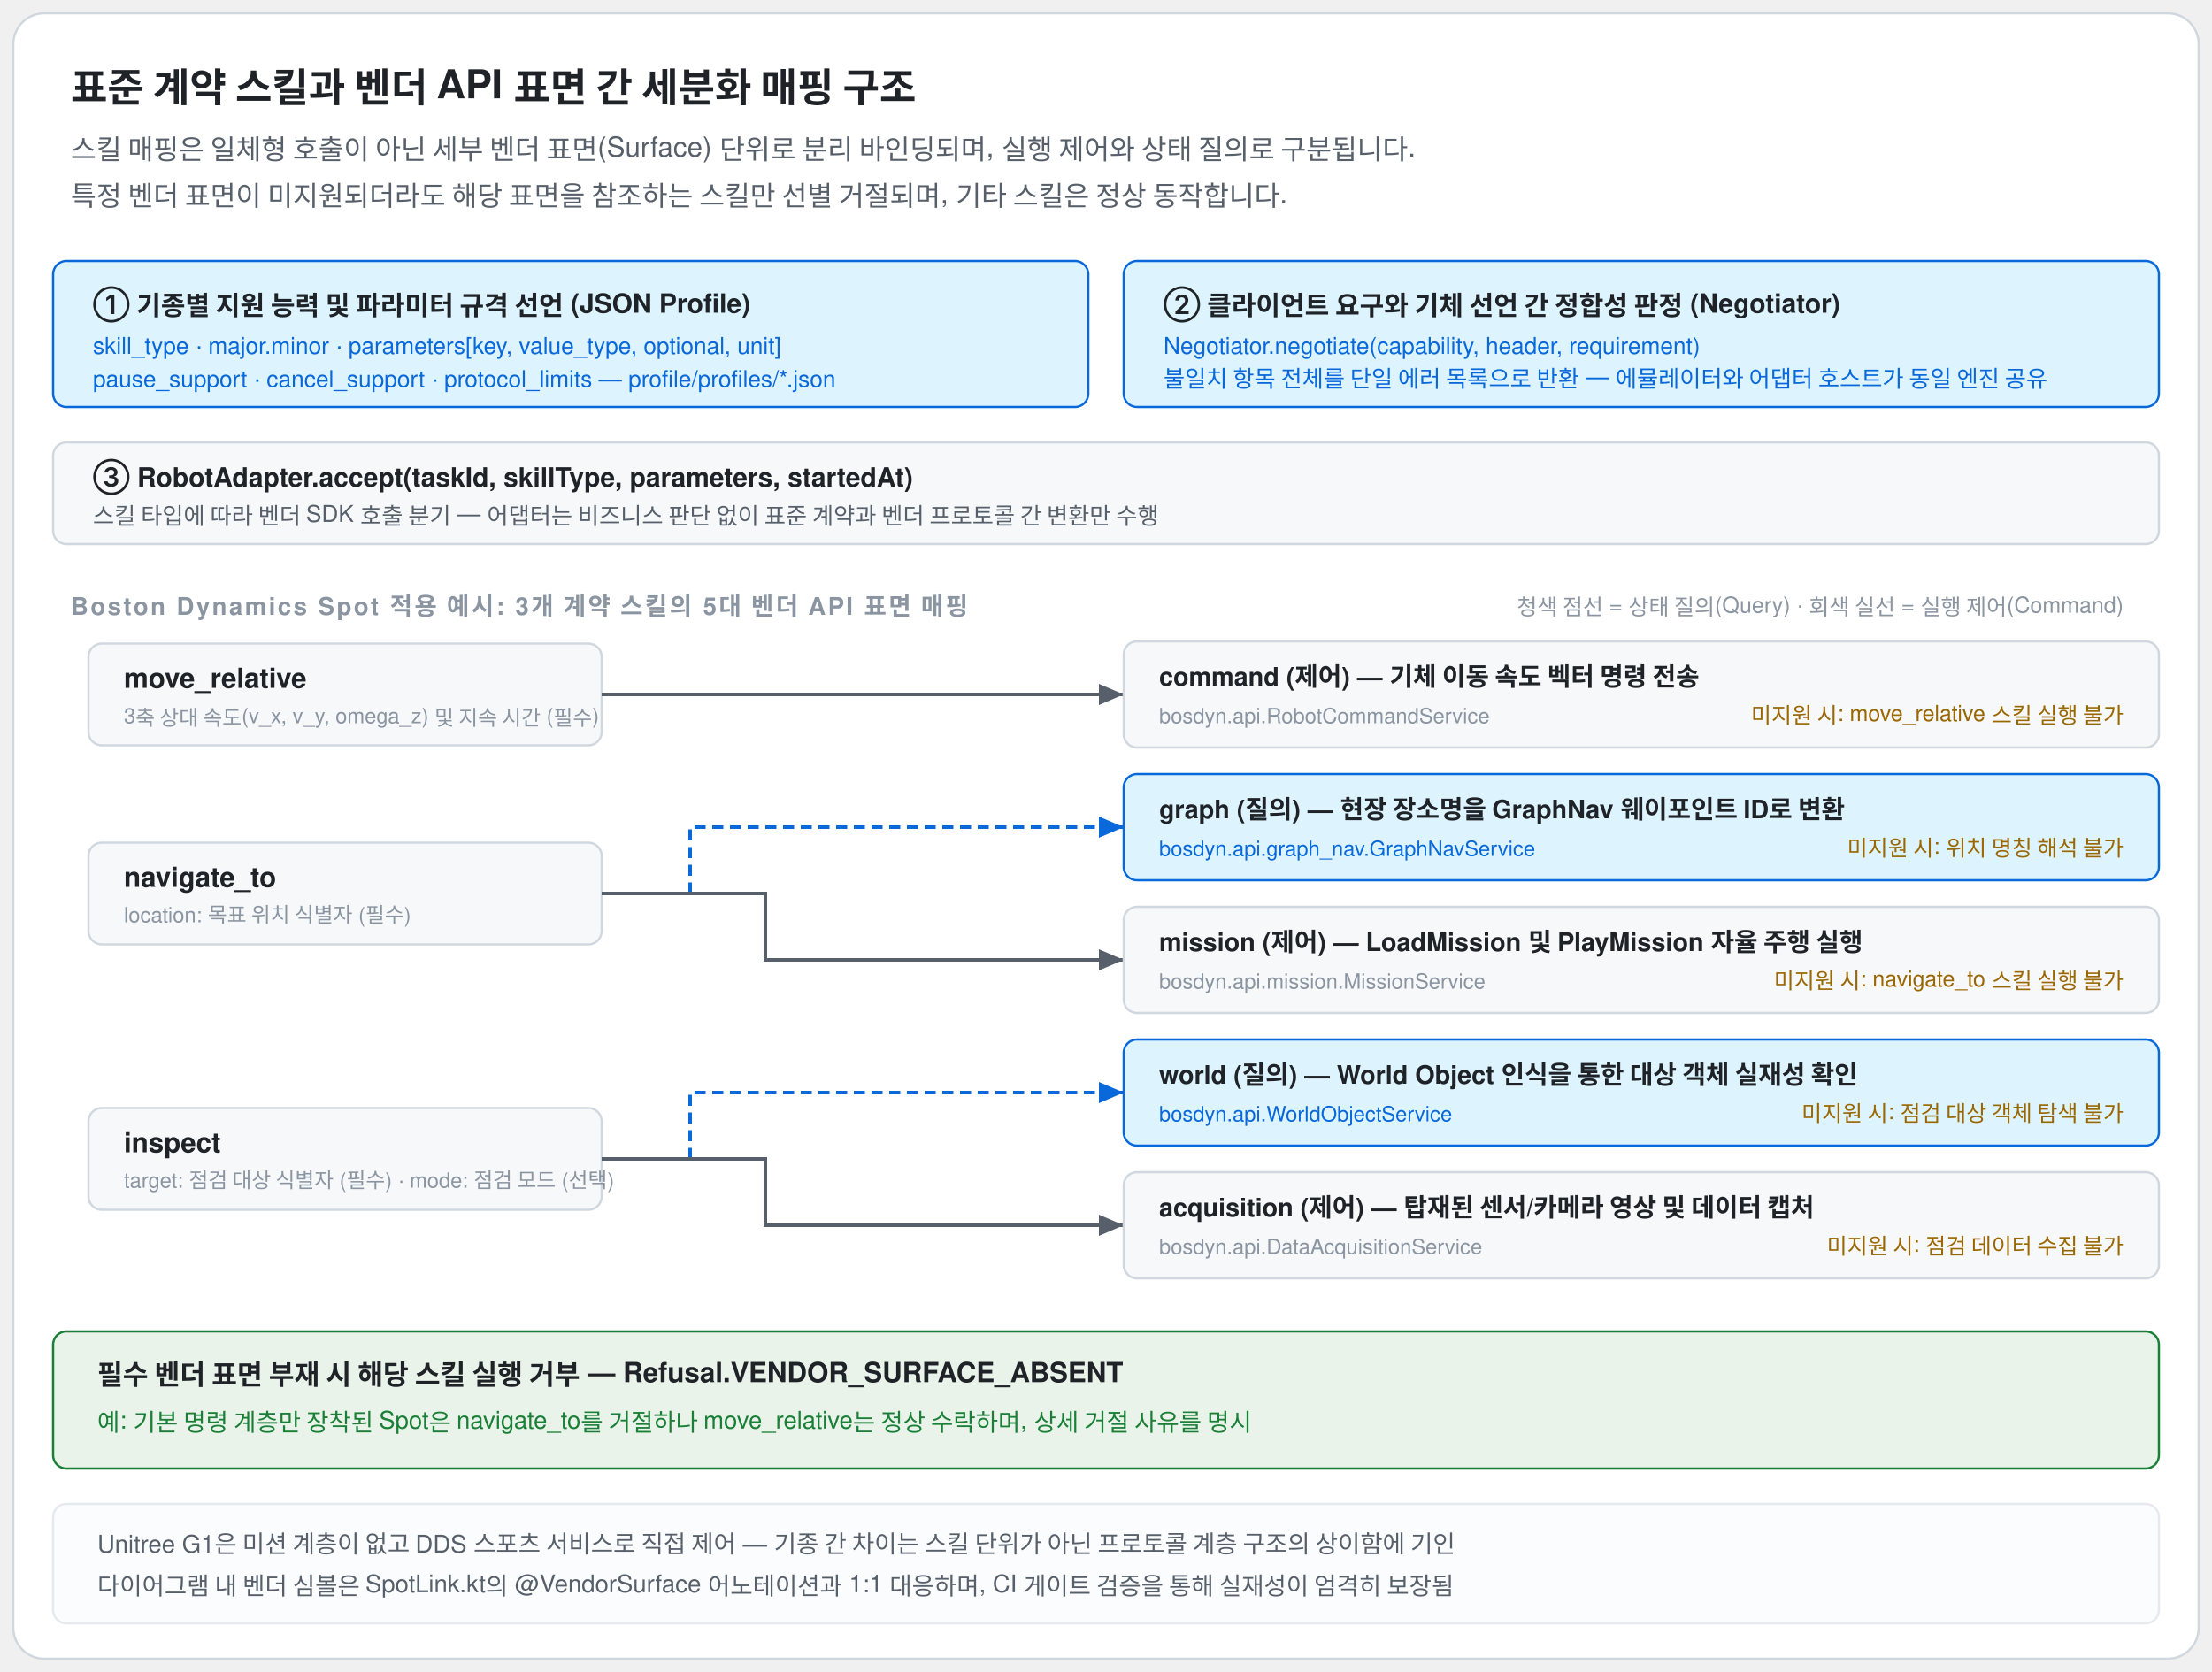
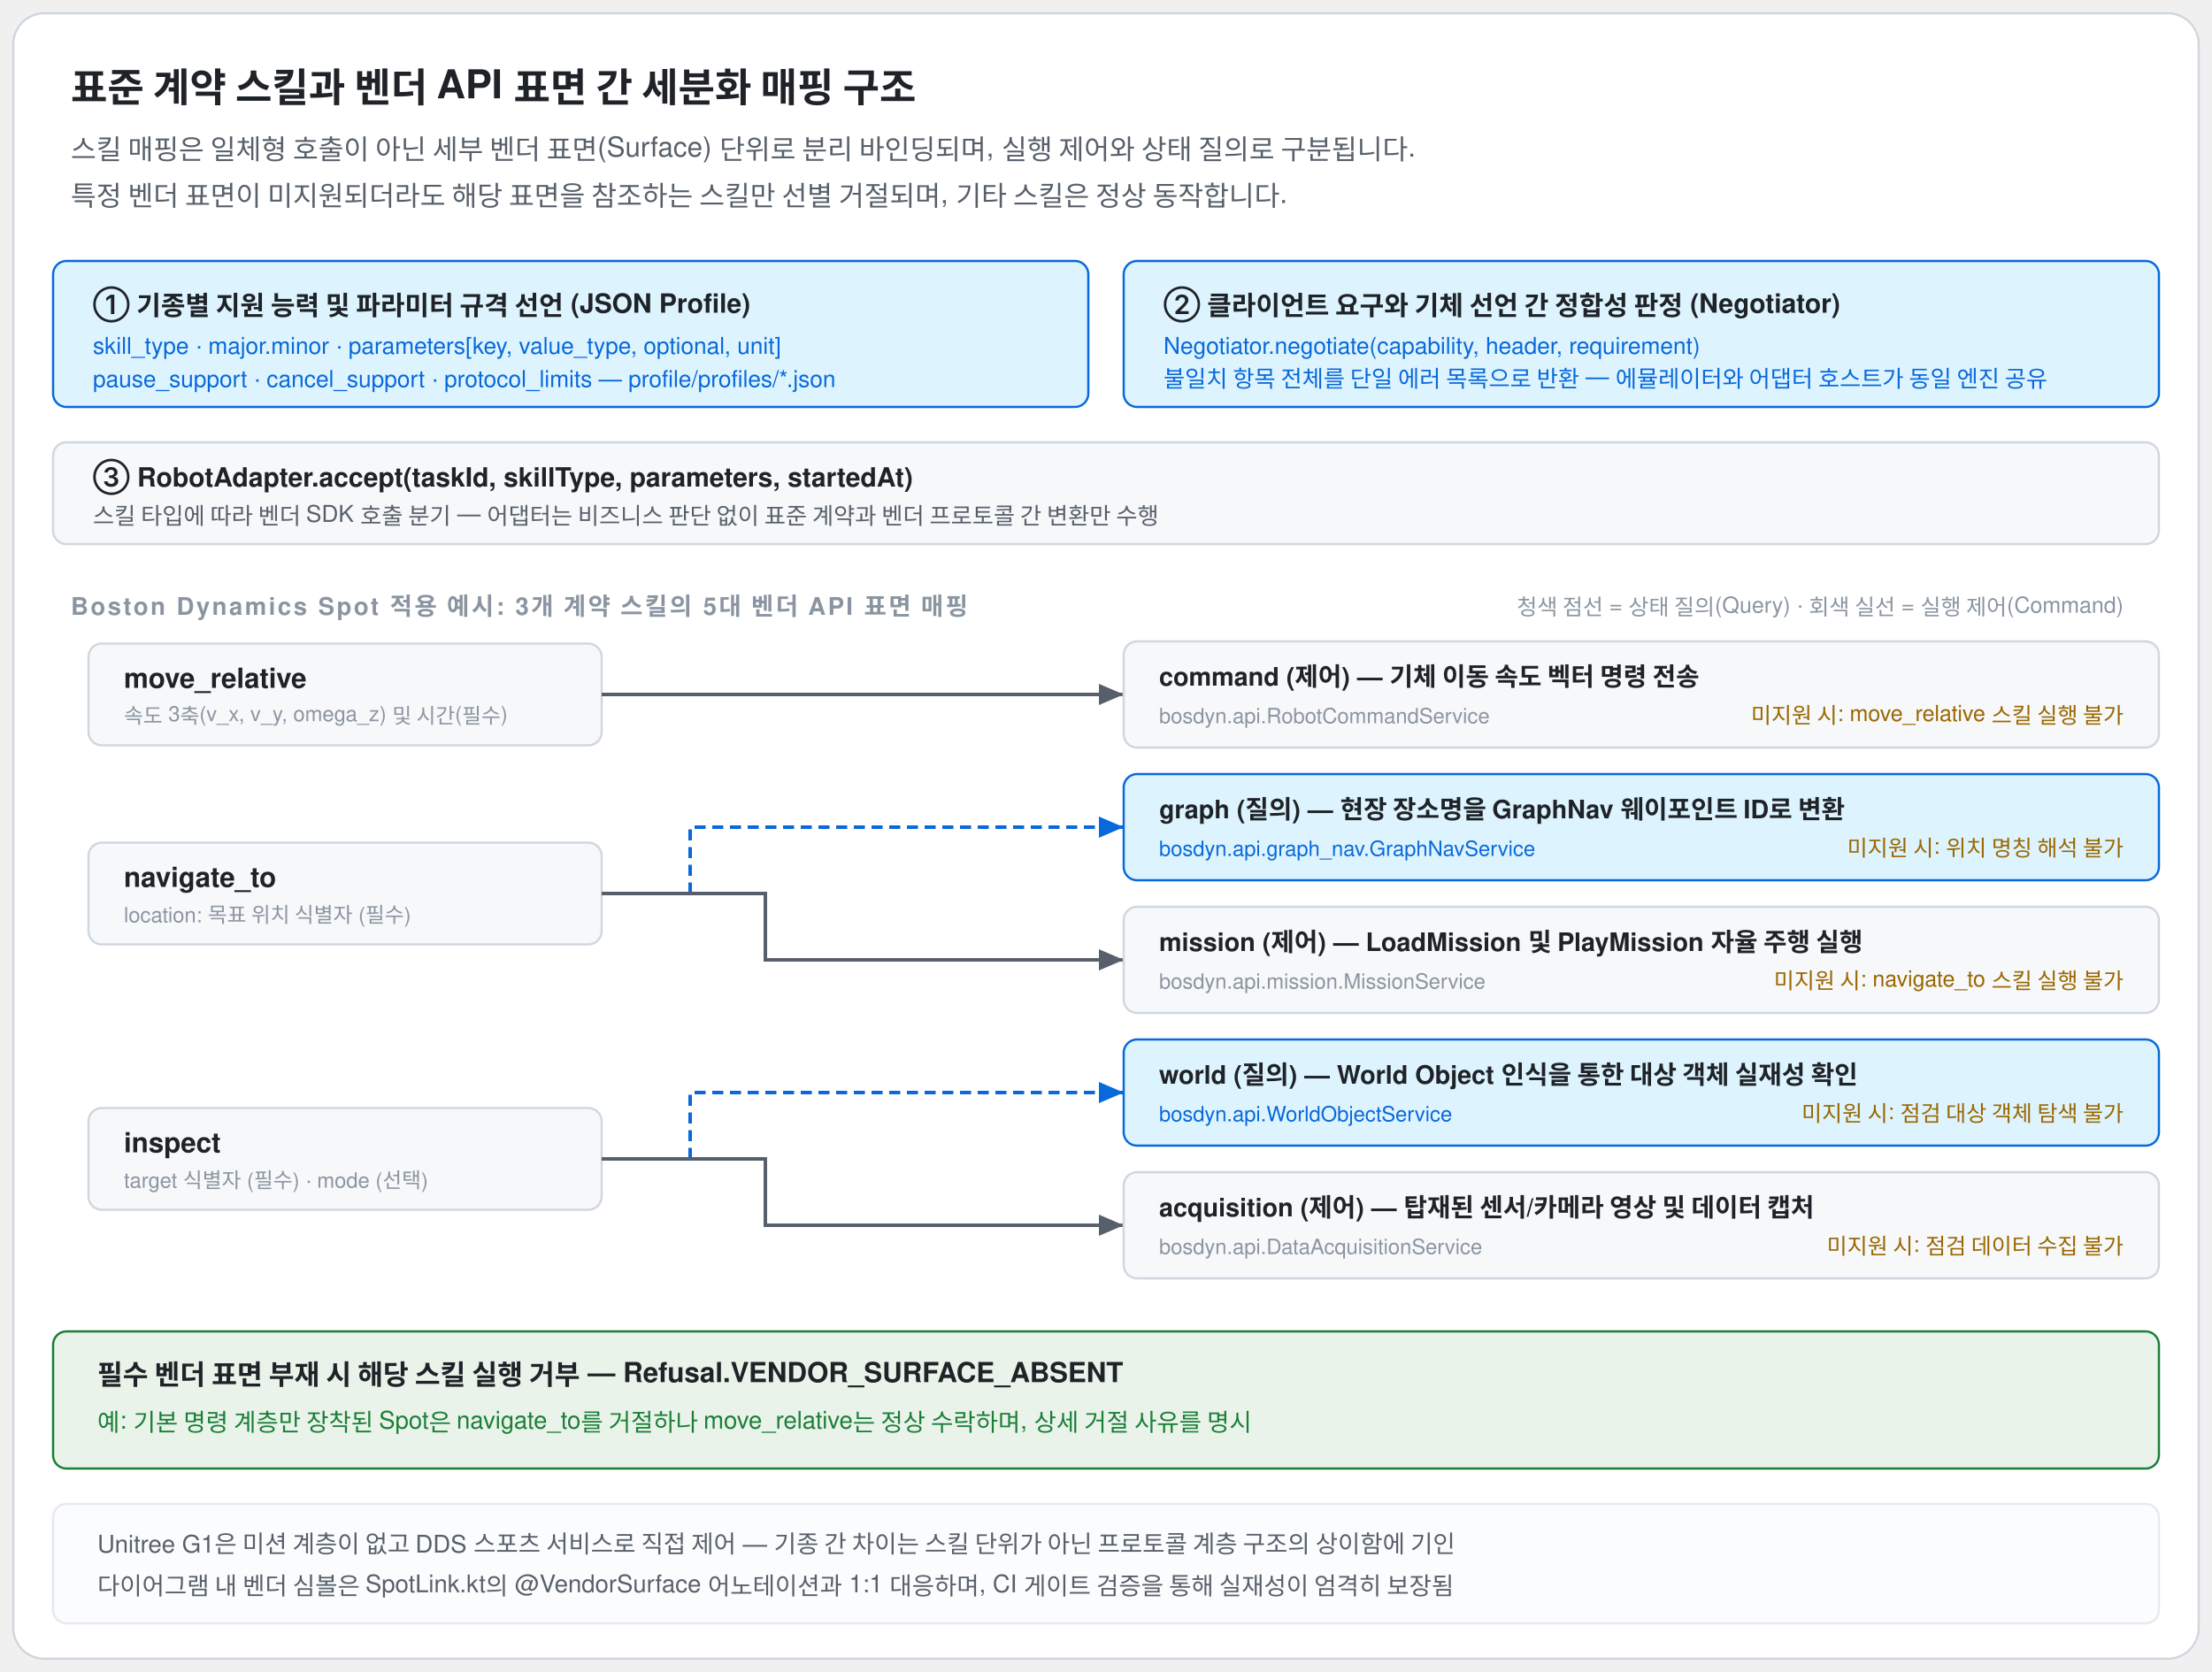
<svg xmlns="http://www.w3.org/2000/svg" width="1000" height="756" viewBox="0 0 1000 756" font-family="Malgun Gothic,Apple SD Gothic Neo,Noto Sans KR,Segoe UI,-apple-system,Helvetica,Arial,sans-serif">
  <defs>
    <marker id="am" markerWidth="9" markerHeight="9" refX="7" refY="3" orient="auto">
      <path d="M0,0 L7,3 L0,6 Z" fill="#57606a" />
    </marker>
    <marker id="aq" markerWidth="9" markerHeight="9" refX="7" refY="3" orient="auto">
      <path d="M0,0 L7,3 L0,6 Z" fill="#0969da" />
    </marker>
  </defs>
  <rect x="6" y="6" width="988" height="744" rx="14" fill="#ffffff" stroke="#d0d7de" />
  <text x="32" y="46" font-size="18" font-weight="600" fill="#1f2328">표준 계약 스킬과 벤더 API 표면 간 세분화 매핑 구조</text>
  <text x="32" y="72" font-size="12.5" fill="#57606a">스킬 매핑은 일체형 호출이 아닌 세부 벤더 표면(Surface) 단위로 분리 바인딩되며, 실행 제어와 상태 질의로 구분됩니다.</text>
  <text x="32" y="93" font-size="12.5" fill="#57606a">특정 벤더 표면이 미지원되더라도 해당 표면을 참조하는 스킬만 선별 거절되며, 기타 스킬은 정상 동작합니다.</text>
  <rect x="24" y="118" width="468" height="66" rx="6" fill="#ddf4ff" stroke="#0969da" />
  <text x="42" y="142" font-size="12" font-weight="600" fill="#1f2328">① 기종별 지원 능력 및 파라미터 규격 선언 (JSON Profile)</text>
  <text x="42" y="160" font-size="10.5" fill="#0969da">skill_type · major.minor · parameters[key, value_type, optional, unit]</text>
  <text x="42" y="175" font-size="10.5" fill="#0969da">pause_support · cancel_support · protocol_limits — profile/profiles/*.json</text>
  <rect x="508" y="118" width="468" height="66" rx="6" fill="#ddf4ff" stroke="#0969da" />
  <text x="526" y="142" font-size="12" font-weight="600" fill="#1f2328">② 클라이언트 요구와 기체 선언 간 정합성 판정 (Negotiator)</text>
  <text x="526" y="160" font-size="10.5" fill="#0969da">Negotiator.negotiate(capability, header, requirement)</text>
  <text x="526" y="175" font-size="10.5" fill="#0969da">불일치 항목 전체를 단일 에러 목록으로 반환 — 에뮬레이터와 어댑터 호스트가 동일 엔진 공유</text>
  <rect x="24" y="200" width="952" height="46" rx="6" fill="#f6f8fa" stroke="#d0d7de" />
  <text x="42" y="220" font-size="12" font-weight="600" fill="#1f2328">③ RobotAdapter.accept(taskId, skillType, parameters, startedAt)</text>
  <text x="42" y="237" font-size="10.5" fill="#57606a">스킬 타입에 따라 벤더 SDK 호출 분기 — 어댑터는 비즈니스 판단 없이 표준 계약과 벤더 프로토콜 간 변환만 수행</text>
  <text x="32" y="278" font-size="11" font-weight="700" letter-spacing="1" fill="#8b95a1">Boston Dynamics Spot 적용 예시: 3개 계약 스킬의 5대 벤더 API 표면 매핑</text>
  <text x="960" y="278" font-size="10" text-anchor="end" fill="#8b95a1">청색 점선 = 상태 질의(Query)   ·   회색 실선 = 실행 제어(Command)</text>
  <rect x="40" y="291" width="232" height="46" rx="6" fill="#f6f8fa" stroke="#d0d7de" />
  <text x="56" y="311" font-size="12.5" font-weight="600" fill="#1f2328">move_relative</text>
-   <text x="56" y="327" font-size="9.5" fill="#8b95a1">3축 상대 속도(v_x, v_y, omega_z) 및 지속 시간 (필수)</text>
+   <text x="56" y="327" font-size="9.5" fill="#8b95a1">속도 3축(v_x, v_y, omega_z) 및 시간(필수)</text>
  <polyline points="272,314 312,314 312,314 508,314" fill="none" stroke="#57606a" stroke-width="1.6" marker-end="url(#am)" />
  <rect x="40" y="381" width="232" height="46" rx="6" fill="#f6f8fa" stroke="#d0d7de" />
  <text x="56" y="401" font-size="12.5" font-weight="600" fill="#1f2328">navigate_to</text>
  <text x="56" y="417" font-size="9.5" fill="#8b95a1">location: 목표 위치 식별자 (필수)</text>
  <polyline points="272,404 312,404 312,374 508,374" fill="none" stroke="#0969da" stroke-width="1.6" stroke-dasharray="5 3" marker-end="url(#aq)" />
  <polyline points="272,404 346,404 346,434 508,434" fill="none" stroke="#57606a" stroke-width="1.6" marker-end="url(#am)" />
  <rect x="40" y="501" width="232" height="46" rx="6" fill="#f6f8fa" stroke="#d0d7de" />
  <text x="56" y="521" font-size="12.5" font-weight="600" fill="#1f2328">inspect</text>
-   <text x="56" y="537" font-size="9.5" fill="#8b95a1">target: 점검 대상 식별자 (필수) · mode: 점검 모드 (선택)</text>
+   <text x="56" y="537" font-size="9.5" fill="#8b95a1">target 식별자 (필수) · mode (선택)</text>
  <polyline points="272,524 312,524 312,494 508,494" fill="none" stroke="#0969da" stroke-width="1.6" stroke-dasharray="5 3" marker-end="url(#aq)" />
  <polyline points="272,524 346,524 346,554 508,554" fill="none" stroke="#57606a" stroke-width="1.6" marker-end="url(#am)" />
  <rect x="508" y="290" width="468" height="48" rx="6" fill="#f6f8fa" stroke="#d0d7de" />
  <text x="524" y="310" font-size="11.5" font-weight="600" fill="#1f2328">command (제어) — 기체 이동 속도 벡터 명령 전송</text>
  <text x="524" y="327" font-size="9.5" fill="#8b95a1">bosdyn.api.RobotCommandService</text>
  <text x="960" y="327" font-size="10" text-anchor="end" fill="#9a6700">미지원 시: move_relative 스킬 실행 불가</text>
  <rect x="508" y="350" width="468" height="48" rx="6" fill="#ddf4ff" stroke="#0969da" />
  <text x="524" y="370" font-size="11.5" font-weight="600" fill="#1f2328">graph (질의) — 현장 장소명을 GraphNav 웨이포인트 ID로 변환</text>
  <text x="524" y="387" font-size="9.5" fill="#0969da">bosdyn.api.graph_nav.GraphNavService</text>
  <text x="960" y="387" font-size="10" text-anchor="end" fill="#9a6700">미지원 시: 위치 명칭 해석 불가</text>
  <rect x="508" y="410" width="468" height="48" rx="6" fill="#f6f8fa" stroke="#d0d7de" />
  <text x="524" y="430" font-size="11.5" font-weight="600" fill="#1f2328">mission (제어) — LoadMission 및 PlayMission 자율 주행 실행</text>
  <text x="524" y="447" font-size="9.5" fill="#8b95a1">bosdyn.api.mission.MissionService</text>
  <text x="960" y="447" font-size="10" text-anchor="end" fill="#9a6700">미지원 시: navigate_to 스킬 실행 불가</text>
  <rect x="508" y="470" width="468" height="48" rx="6" fill="#ddf4ff" stroke="#0969da" />
  <text x="524" y="490" font-size="11.5" font-weight="600" fill="#1f2328">world (질의) — World Object 인식을 통한 대상 객체 실재성 확인</text>
  <text x="524" y="507" font-size="9.5" fill="#0969da">bosdyn.api.WorldObjectService</text>
  <text x="960" y="507" font-size="10" text-anchor="end" fill="#9a6700">미지원 시: 점검 대상 객체 탐색 불가</text>
  <rect x="508" y="530" width="468" height="48" rx="6" fill="#f6f8fa" stroke="#d0d7de" />
  <text x="524" y="550" font-size="11.5" font-weight="600" fill="#1f2328">acquisition (제어) — 탑재된 센서/카메라 영상 및 데이터 캡처</text>
  <text x="524" y="567" font-size="9.5" fill="#8b95a1">bosdyn.api.DataAcquisitionService</text>
  <text x="960" y="567" font-size="10" text-anchor="end" fill="#9a6700">미지원 시: 점검 데이터 수집 불가</text>
  <rect x="24" y="602" width="952" height="62" rx="6" fill="#eaf3ea" stroke="#1a7f37" />
  <text x="44" y="626" font-size="12.5" font-weight="600" fill="#1f2328">필수 벤더 표면 부재 시 해당 스킬 실행 거부 — Refusal.VENDOR_SURFACE_ABSENT</text>
  <text x="44" y="647" font-size="11" fill="#1a7f37">예: 기본 명령 계층만 장착된 Spot은 navigate_to를 거절하나 move_relative는 정상 수락하며, 상세 거절 사유를 명시</text>
  <rect x="24" y="680" width="952" height="54" rx="6" fill="#fbfcfd" stroke="#e6e9ee" />
  <text x="44" y="702" font-size="11" fill="#57606a">Unitree G1은 미션 계층이 없고 DDS 스포츠 서비스로 직접 제어 — 기종 간 차이는 스킬 단위가 아닌 프로토콜 계층 구조의 상이함에 기인</text>
  <text x="44" y="721" font-size="11" fill="#57606a">다이어그램 내 벤더 심볼은 SpotLink.kt의 @VendorSurface 어노테이션과 1:1 대응하며, CI 게이트 검증을 통해 실재성이 엄격히 보장됨</text>
</svg>
